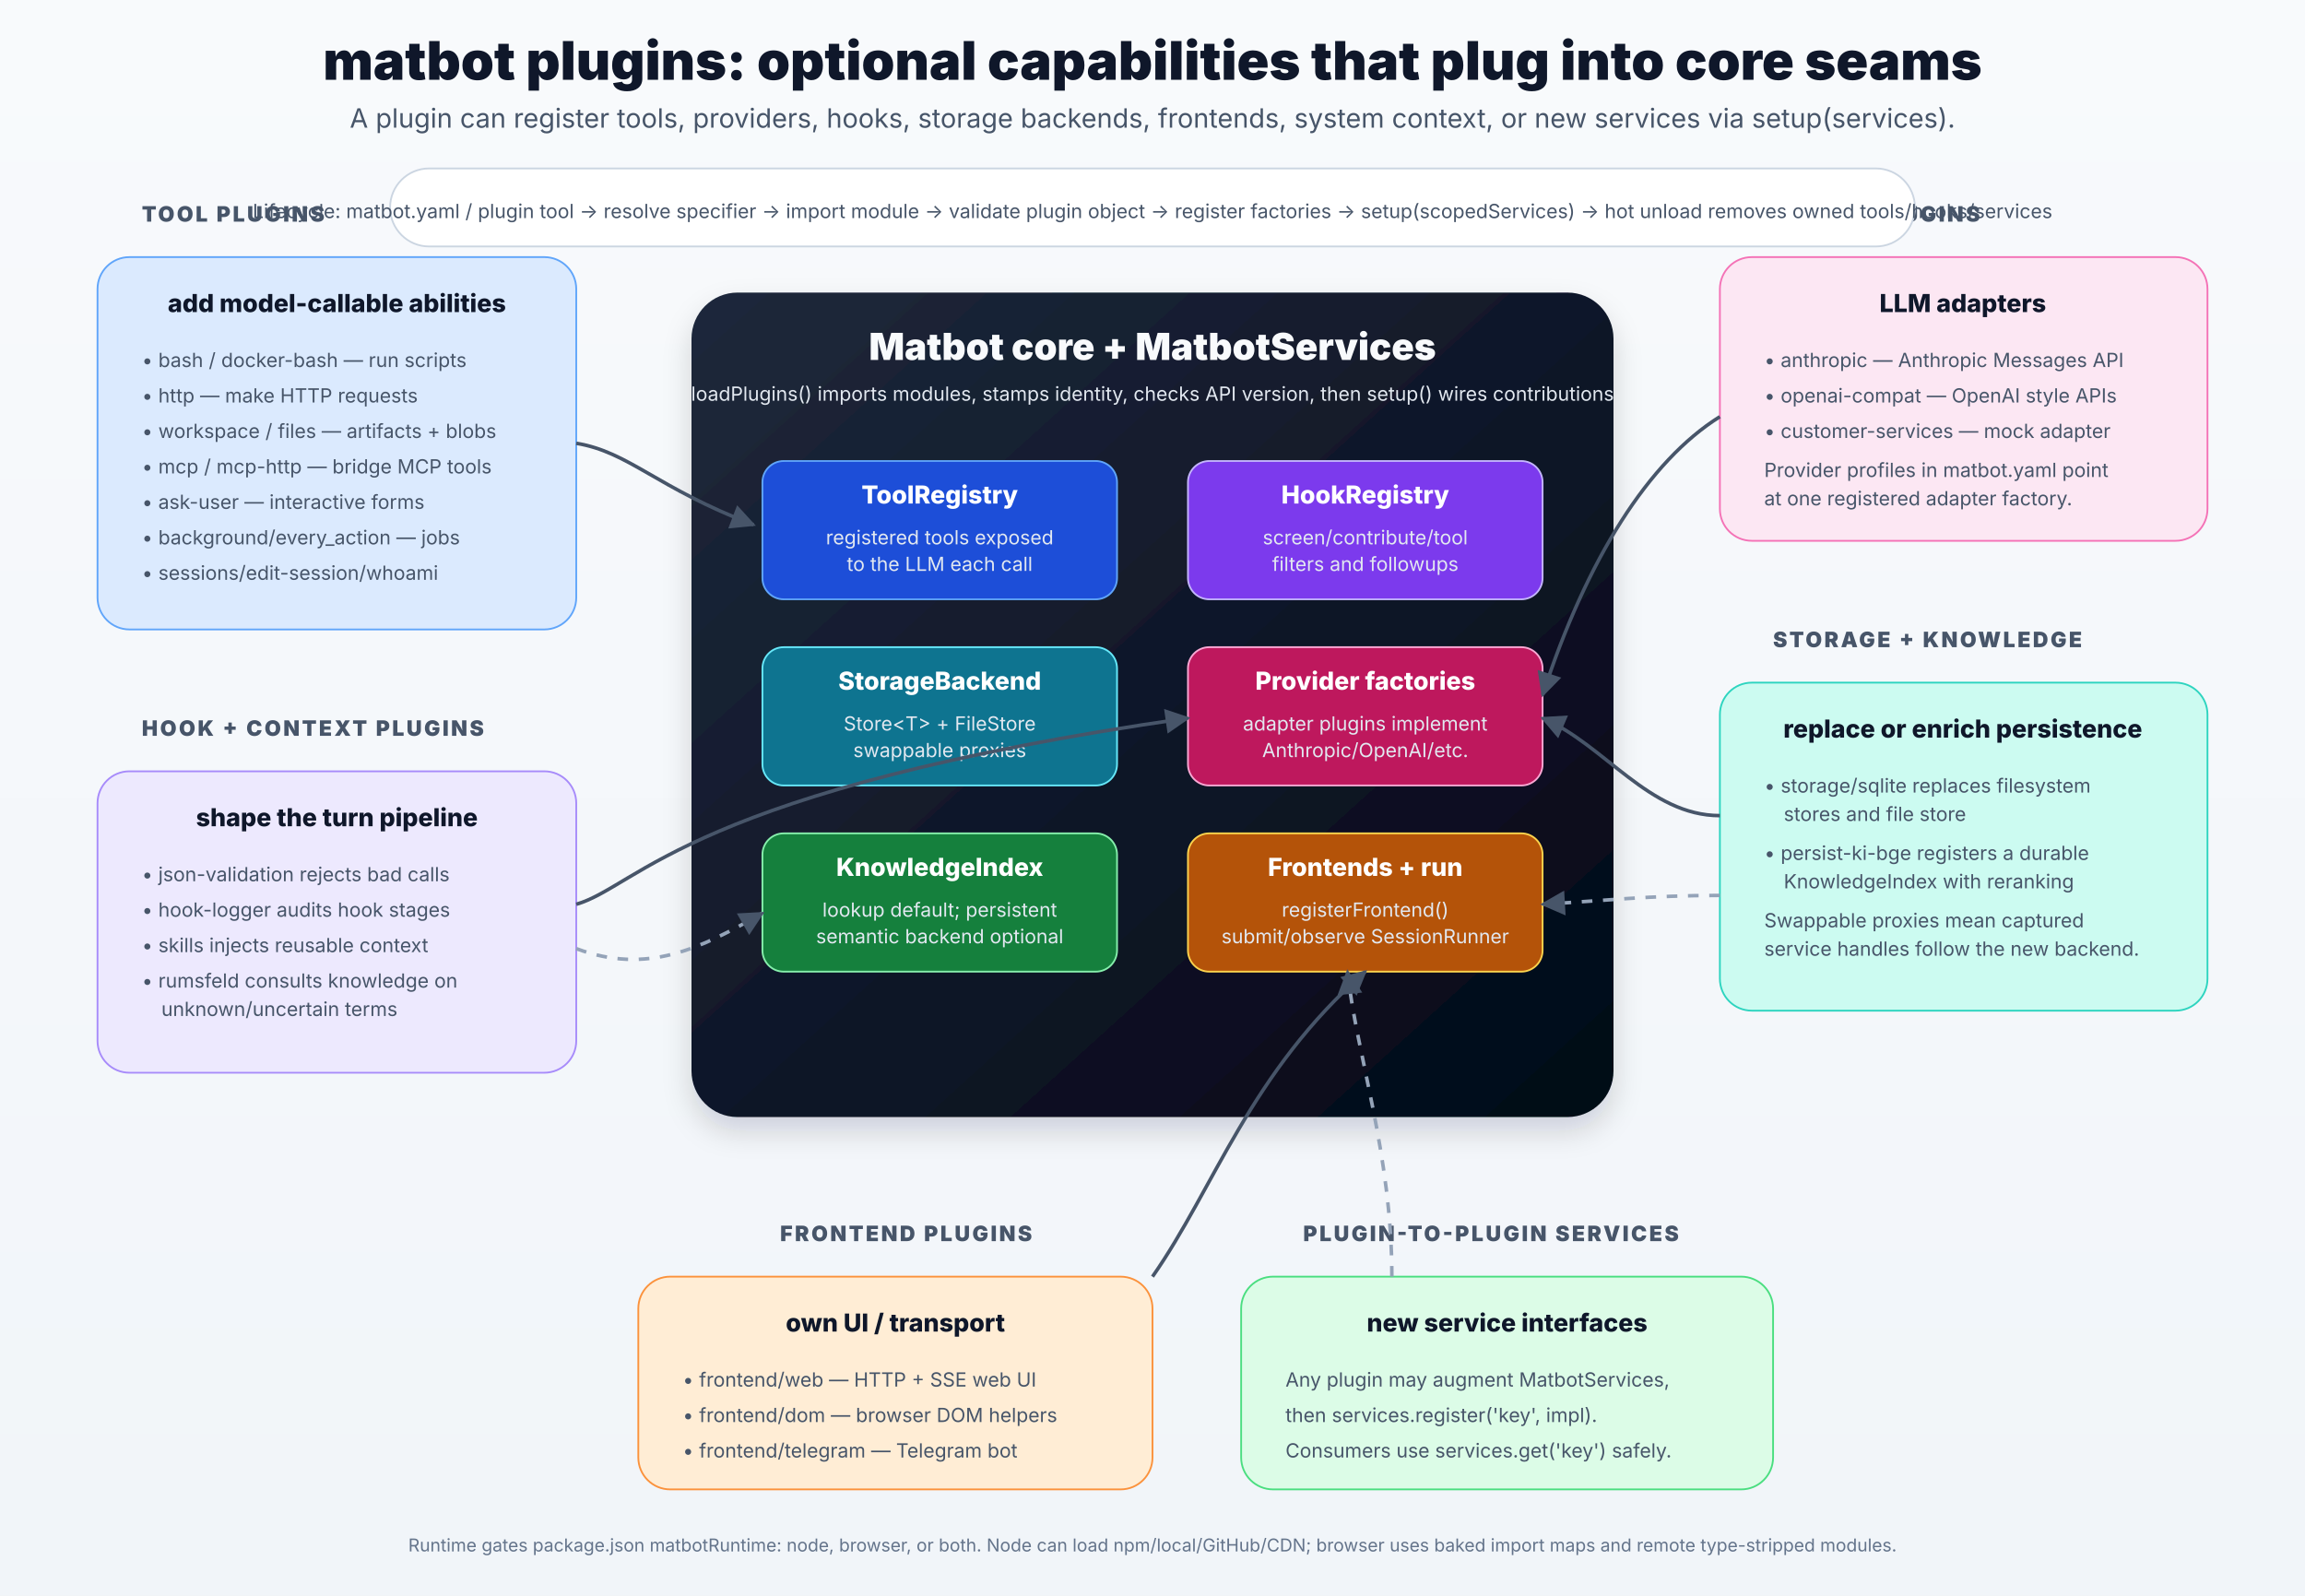
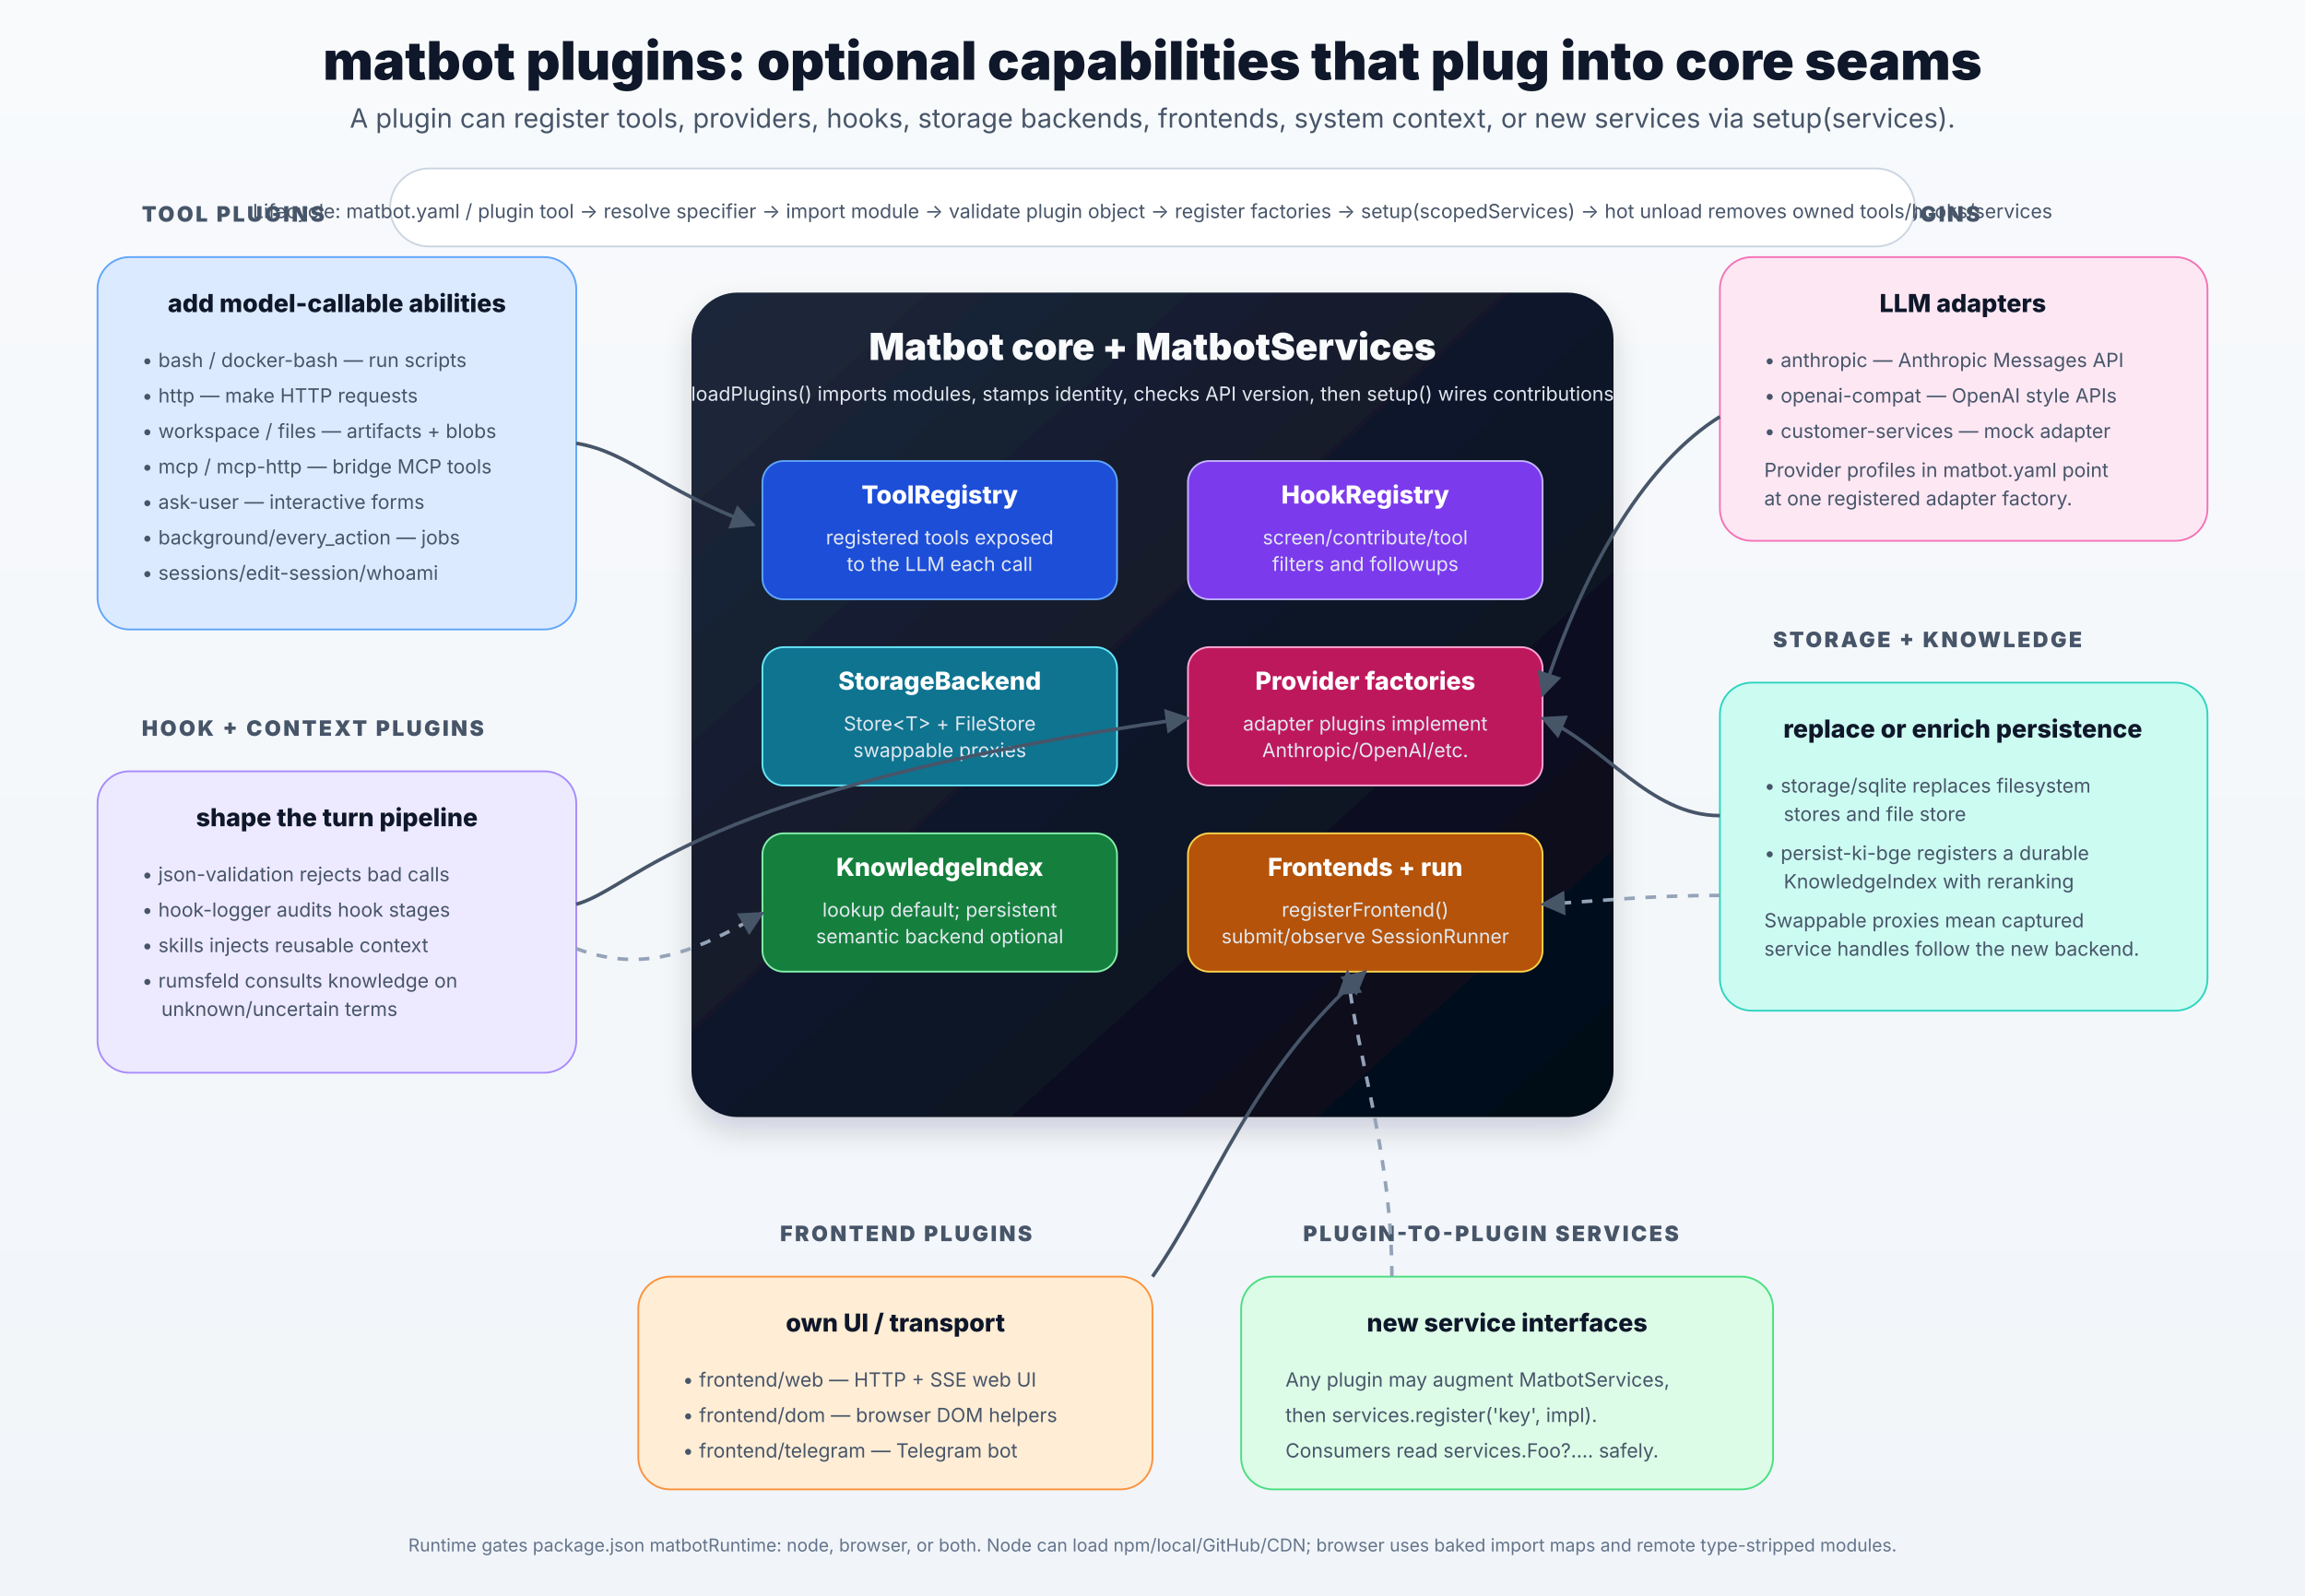
<svg xmlns="http://www.w3.org/2000/svg" viewBox="0 0 1300 900" font-family="Inter, ui-sans-serif, system-ui, -apple-system, Segoe UI, sans-serif">
  <defs>
    <linearGradient id="bg" x1="0" y1="0" x2="0" y2="1">
      <stop offset="0" stop-color="#f8fafc" />
      <stop offset="1" stop-color="#f1f5f9" />
    </linearGradient>
    <linearGradient id="core" x1="0" y1="0" x2="1" y2="1">
      <stop offset="0" stop-color="#1e293b" />
      <stop offset="1" stop-color="#020617" />
    </linearGradient>
    <filter id="shadow">
      <feDropShadow dx="0" dy="8" stdDeviation="8" flood-color="#0f172a" flood-opacity=".16" />
    </filter>
    <marker id="arrow" viewBox="0 0 10 10" refX="9" refY="5" markerWidth="7" markerHeight="7" orient="auto">
      <path d="M0,0 L10,5 L0,10 z" fill="#475569" />
    </marker>
    <style>
      .title{font-size:30px;font-weight:850;fill:#0f172a}.subtitle{font-size:15px;fill:#475569}.label{font-size:12px;font-weight:850;fill:#475569;letter-spacing:1.3px}.coreTitle{font-size:21px;font-weight:850;fill:#f8fafc}.boxTitle{font-size:14px;font-weight:800;fill:#0f172a}.boxText{font-size:11px;fill:#475569}.whiteTitle{font-size:14px;font-weight:800;fill:#fff}.whiteText{font-size:11px;fill:#e2e8f0}.tiny{font-size:10px;fill:#64748b}.pkg{font-size:10.5px;fill:#64748b;font-family:ui-monospace,SFMono-Regular,Menlo,monospace}.line{stroke:#475569;stroke-width:2;fill:none;marker-end:url(#arrow)}.dash{stroke:#94a3b8;stroke-width:2;fill:none;stroke-dasharray:6 6;marker-end:url(#arrow)}
    </style>
  </defs>
  <rect width="1300" height="900" fill="url(#bg)" />
  <text x="650" y="45" text-anchor="middle" class="title">matbot plugins: optional capabilities that plug into core seams</text>
  <text x="650" y="72" text-anchor="middle" class="subtitle">A plugin can register tools, providers, hooks, storage backends, frontends, system context, or new services via setup(services).</text>
  <rect x="390" y="165" width="520" height="465" rx="26" fill="url(#core)" filter="url(#shadow)" />
  <text x="650" y="203" text-anchor="middle" class="coreTitle">Matbot core + MatbotServices</text>
  <text x="650" y="226" text-anchor="middle" class="whiteText">loadPlugins() imports modules, stamps identity, checks API version, then setup() wires contributions</text>
  <g transform="translate(430,260)">
    <rect width="200" height="78" rx="12" fill="#1d4ed8" stroke="#60a5fa" />
    <text x="100" y="24" text-anchor="middle" class="whiteTitle">ToolRegistry</text>
    <text x="100" y="47" text-anchor="middle" class="whiteText">registered tools exposed</text>
    <text x="100" y="62" text-anchor="middle" class="whiteText">to the LLM each call</text>
  </g>
  <g transform="translate(670,260)">
    <rect width="200" height="78" rx="12" fill="#7c3aed" stroke="#c4b5fd" />
    <text x="100" y="24" text-anchor="middle" class="whiteTitle">HookRegistry</text>
    <text x="100" y="47" text-anchor="middle" class="whiteText">screen/contribute/tool</text>
    <text x="100" y="62" text-anchor="middle" class="whiteText">filters and followups</text>
  </g>
  <g transform="translate(430,365)">
    <rect width="200" height="78" rx="12" fill="#0e7490" stroke="#67e8f9" />
    <text x="100" y="24" text-anchor="middle" class="whiteTitle">StorageBackend</text>
    <text x="100" y="47" text-anchor="middle" class="whiteText">Store&lt;T&gt; + FileStore</text>
    <text x="100" y="62" text-anchor="middle" class="whiteText">swappable proxies</text>
  </g>
  <g transform="translate(670,365)">
    <rect width="200" height="78" rx="12" fill="#be185d" stroke="#f9a8d4" />
    <text x="100" y="24" text-anchor="middle" class="whiteTitle">Provider factories</text>
    <text x="100" y="47" text-anchor="middle" class="whiteText">adapter plugins implement</text>
    <text x="100" y="62" text-anchor="middle" class="whiteText">Anthropic/OpenAI/etc.</text>
  </g>
  <g transform="translate(430,470)">
    <rect width="200" height="78" rx="12" fill="#15803d" stroke="#86efac" />
    <text x="100" y="24" text-anchor="middle" class="whiteTitle">KnowledgeIndex</text>
    <text x="100" y="47" text-anchor="middle" class="whiteText">lookup default; persistent</text>
    <text x="100" y="62" text-anchor="middle" class="whiteText">semantic backend optional</text>
  </g>
  <g transform="translate(670,470)">
    <rect width="200" height="78" rx="12" fill="#b45309" stroke="#fcd34d" />
    <text x="100" y="24" text-anchor="middle" class="whiteTitle">Frontends + run</text>
    <text x="100" y="47" text-anchor="middle" class="whiteText">registerFrontend()</text>
    <text x="100" y="62" text-anchor="middle" class="whiteText">submit/observe SessionRunner</text>
  </g>
  <text x="80" y="125" class="label">TOOL PLUGINS</text>
  <g transform="translate(55,145)">
    <rect width="270" height="210" rx="18" fill="#dbeafe" stroke="#60a5fa" />
    <text x="135" y="31" text-anchor="middle" class="boxTitle">add model-callable abilities</text>
    <text x="25" y="62" class="boxText">• bash / docker-bash — run scripts</text>
    <text x="25" y="82" class="boxText">• http — make HTTP requests</text>
    <text x="25" y="102" class="boxText">• workspace / files — artifacts + blobs</text>
    <text x="25" y="122" class="boxText">• mcp / mcp-http — bridge MCP tools</text>
    <text x="25" y="142" class="boxText">• ask-user — interactive forms</text>
    <text x="25" y="162" class="boxText">• background/every_action — jobs</text>
    <text x="25" y="182" class="boxText">• sessions/edit-session/whoami</text>
  </g>
  <path class="line" d="M325 250 C355 255 370 275 425 296" />
  <text x="80" y="415" class="label">HOOK + CONTEXT PLUGINS</text>
  <g transform="translate(55,435)">
    <rect width="270" height="170" rx="18" fill="#ede9fe" stroke="#a78bfa" />
    <text x="135" y="31" text-anchor="middle" class="boxTitle">shape the turn pipeline</text>
    <text x="25" y="62" class="boxText">• json-validation rejects bad calls</text>
    <text x="25" y="82" class="boxText">• hook-logger audits hook stages</text>
    <text x="25" y="102" class="boxText">• skills injects reusable context</text>
    <text x="25" y="122" class="boxText">• rumsfeld consults knowledge on</text>
    <text x="36" y="138" class="boxText">unknown/uncertain terms</text>
  </g>
  <path class="line" d="M325 510 C360 500 390 445 670 405" />
  <path class="dash" d="M325 535 C365 550 395 535 430 515" />
  <text x="980" y="125" class="label">PROVIDER PLUGINS</text>
  <g transform="translate(970,145)">
    <rect width="275" height="160" rx="18" fill="#fce7f3" stroke="#f472b6" />
    <text x="137" y="31" text-anchor="middle" class="boxTitle">LLM adapters</text>
    <text x="25" y="62" class="boxText">• anthropic — Anthropic Messages API</text>
    <text x="25" y="82" class="boxText">• openai-compat — OpenAI style APIs</text>
    <text x="25" y="102" class="boxText">• customer-services — mock adapter</text>
    <text x="25" y="124" class="boxText">Provider profiles in matbot.yaml point</text>
    <text x="25" y="140" class="boxText">at one registered adapter factory.</text>
  </g>
  <path class="line" d="M970 235 C930 260 895 315 870 392" />
  <text x="1000" y="365" class="label">STORAGE + KNOWLEDGE</text>
  <g transform="translate(970,385)">
    <rect width="275" height="185" rx="18" fill="#ccfbf1" stroke="#2dd4bf" />
    <text x="137" y="31" text-anchor="middle" class="boxTitle">replace or enrich persistence</text>
    <text x="25" y="62" class="boxText">• storage/sqlite replaces filesystem</text>
    <text x="36" y="78" class="boxText">stores and file store</text>
    <text x="25" y="100" class="boxText">• persist-ki-bge registers a durable</text>
    <text x="36" y="116" class="boxText">KnowledgeIndex with reranking</text>
    <text x="25" y="138" class="boxText">Swappable proxies mean captured</text>
    <text x="25" y="154" class="boxText">service handles follow the new backend.</text>
  </g>
  <path class="line" d="M970 460 C930 460 905 420 870 405" />
  <path class="dash" d="M970 505 C930 505 905 508 870 510" />
  <text x="440" y="700" class="label">FRONTEND PLUGINS</text>
  <g transform="translate(360,720)">
    <rect width="290" height="120" rx="18" fill="#ffedd5" stroke="#fb923c" />
    <text x="145" y="31" text-anchor="middle" class="boxTitle">own UI / transport</text>
    <text x="25" y="62" class="boxText">• frontend/web — HTTP + SSE web UI</text>
    <text x="25" y="82" class="boxText">• frontend/dom — browser DOM helpers</text>
    <text x="25" y="102" class="boxText">• frontend/telegram — Telegram bot</text>
  </g>
  <path class="line" d="M650 720 C685 670 705 605 770 548" />
  <text x="735" y="700" class="label">PLUGIN-TO-PLUGIN SERVICES</text>
  <g transform="translate(700,720)">
    <rect width="300" height="120" rx="18" fill="#dcfce7" stroke="#4ade80" />
    <text x="150" y="31" text-anchor="middle" class="boxTitle">new service interfaces</text>
    <text x="25" y="62" class="boxText">Any plugin may augment MatbotServices,</text>
    <text x="25" y="82" class="boxText">then services.register('key', impl).</text>
-     <text x="25" y="102" class="boxText">Consumers use services.get('key') safely.</text>
+     <text x="25" y="102" class="boxText">Consumers read services.Foo?.… safely.</text>
  </g>
  <path class="dash" d="M785 720 C785 650 765 595 760 548" />
  <g transform="translate(220,95)">
    <rect width="860" height="44" rx="22" fill="#fff" stroke="#cbd5e1" />
    <text x="430" y="28" text-anchor="middle" class="boxText">Lifecycle: matbot.yaml / plugin tool → resolve specifier → import module → validate plugin object → register factories → setup(scopedServices) → hot unload removes owned tools/hooks/services</text>
  </g>
  <text x="650" y="875" text-anchor="middle" class="tiny">Runtime gates package.json matbotRuntime: node, browser, or both. Node can load npm/local/GitHub/CDN; browser uses baked import maps and remote type-stripped modules.</text>
</svg>
